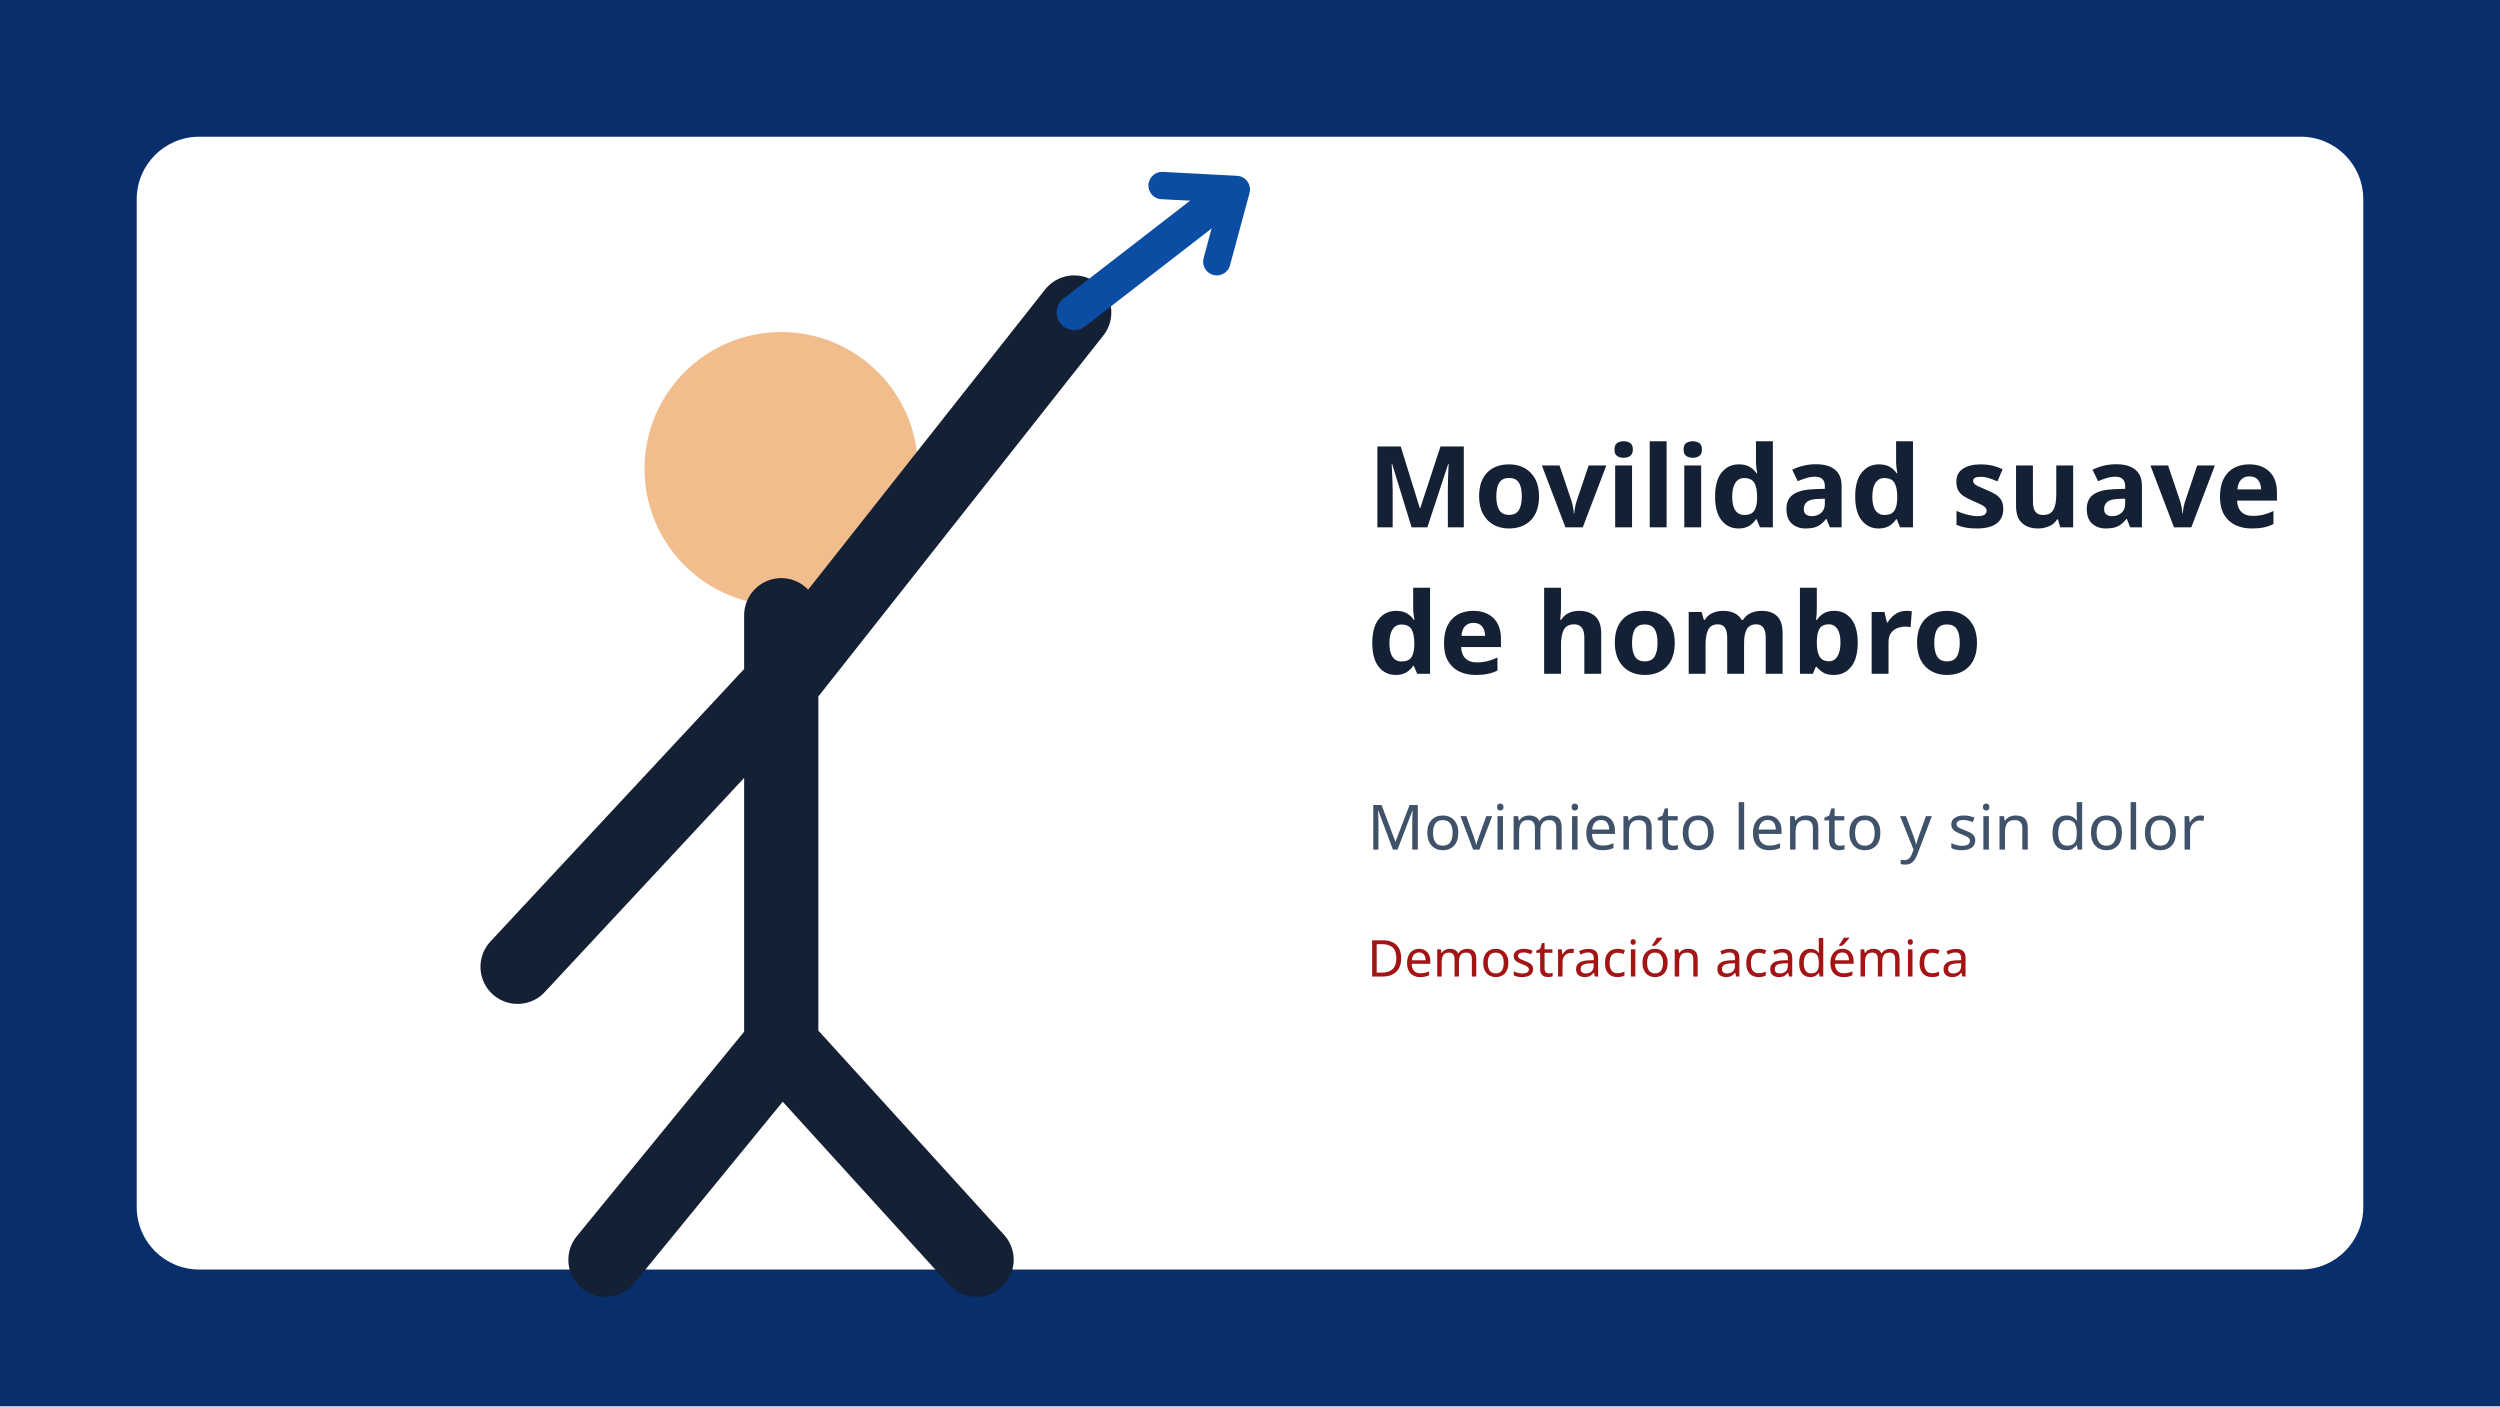
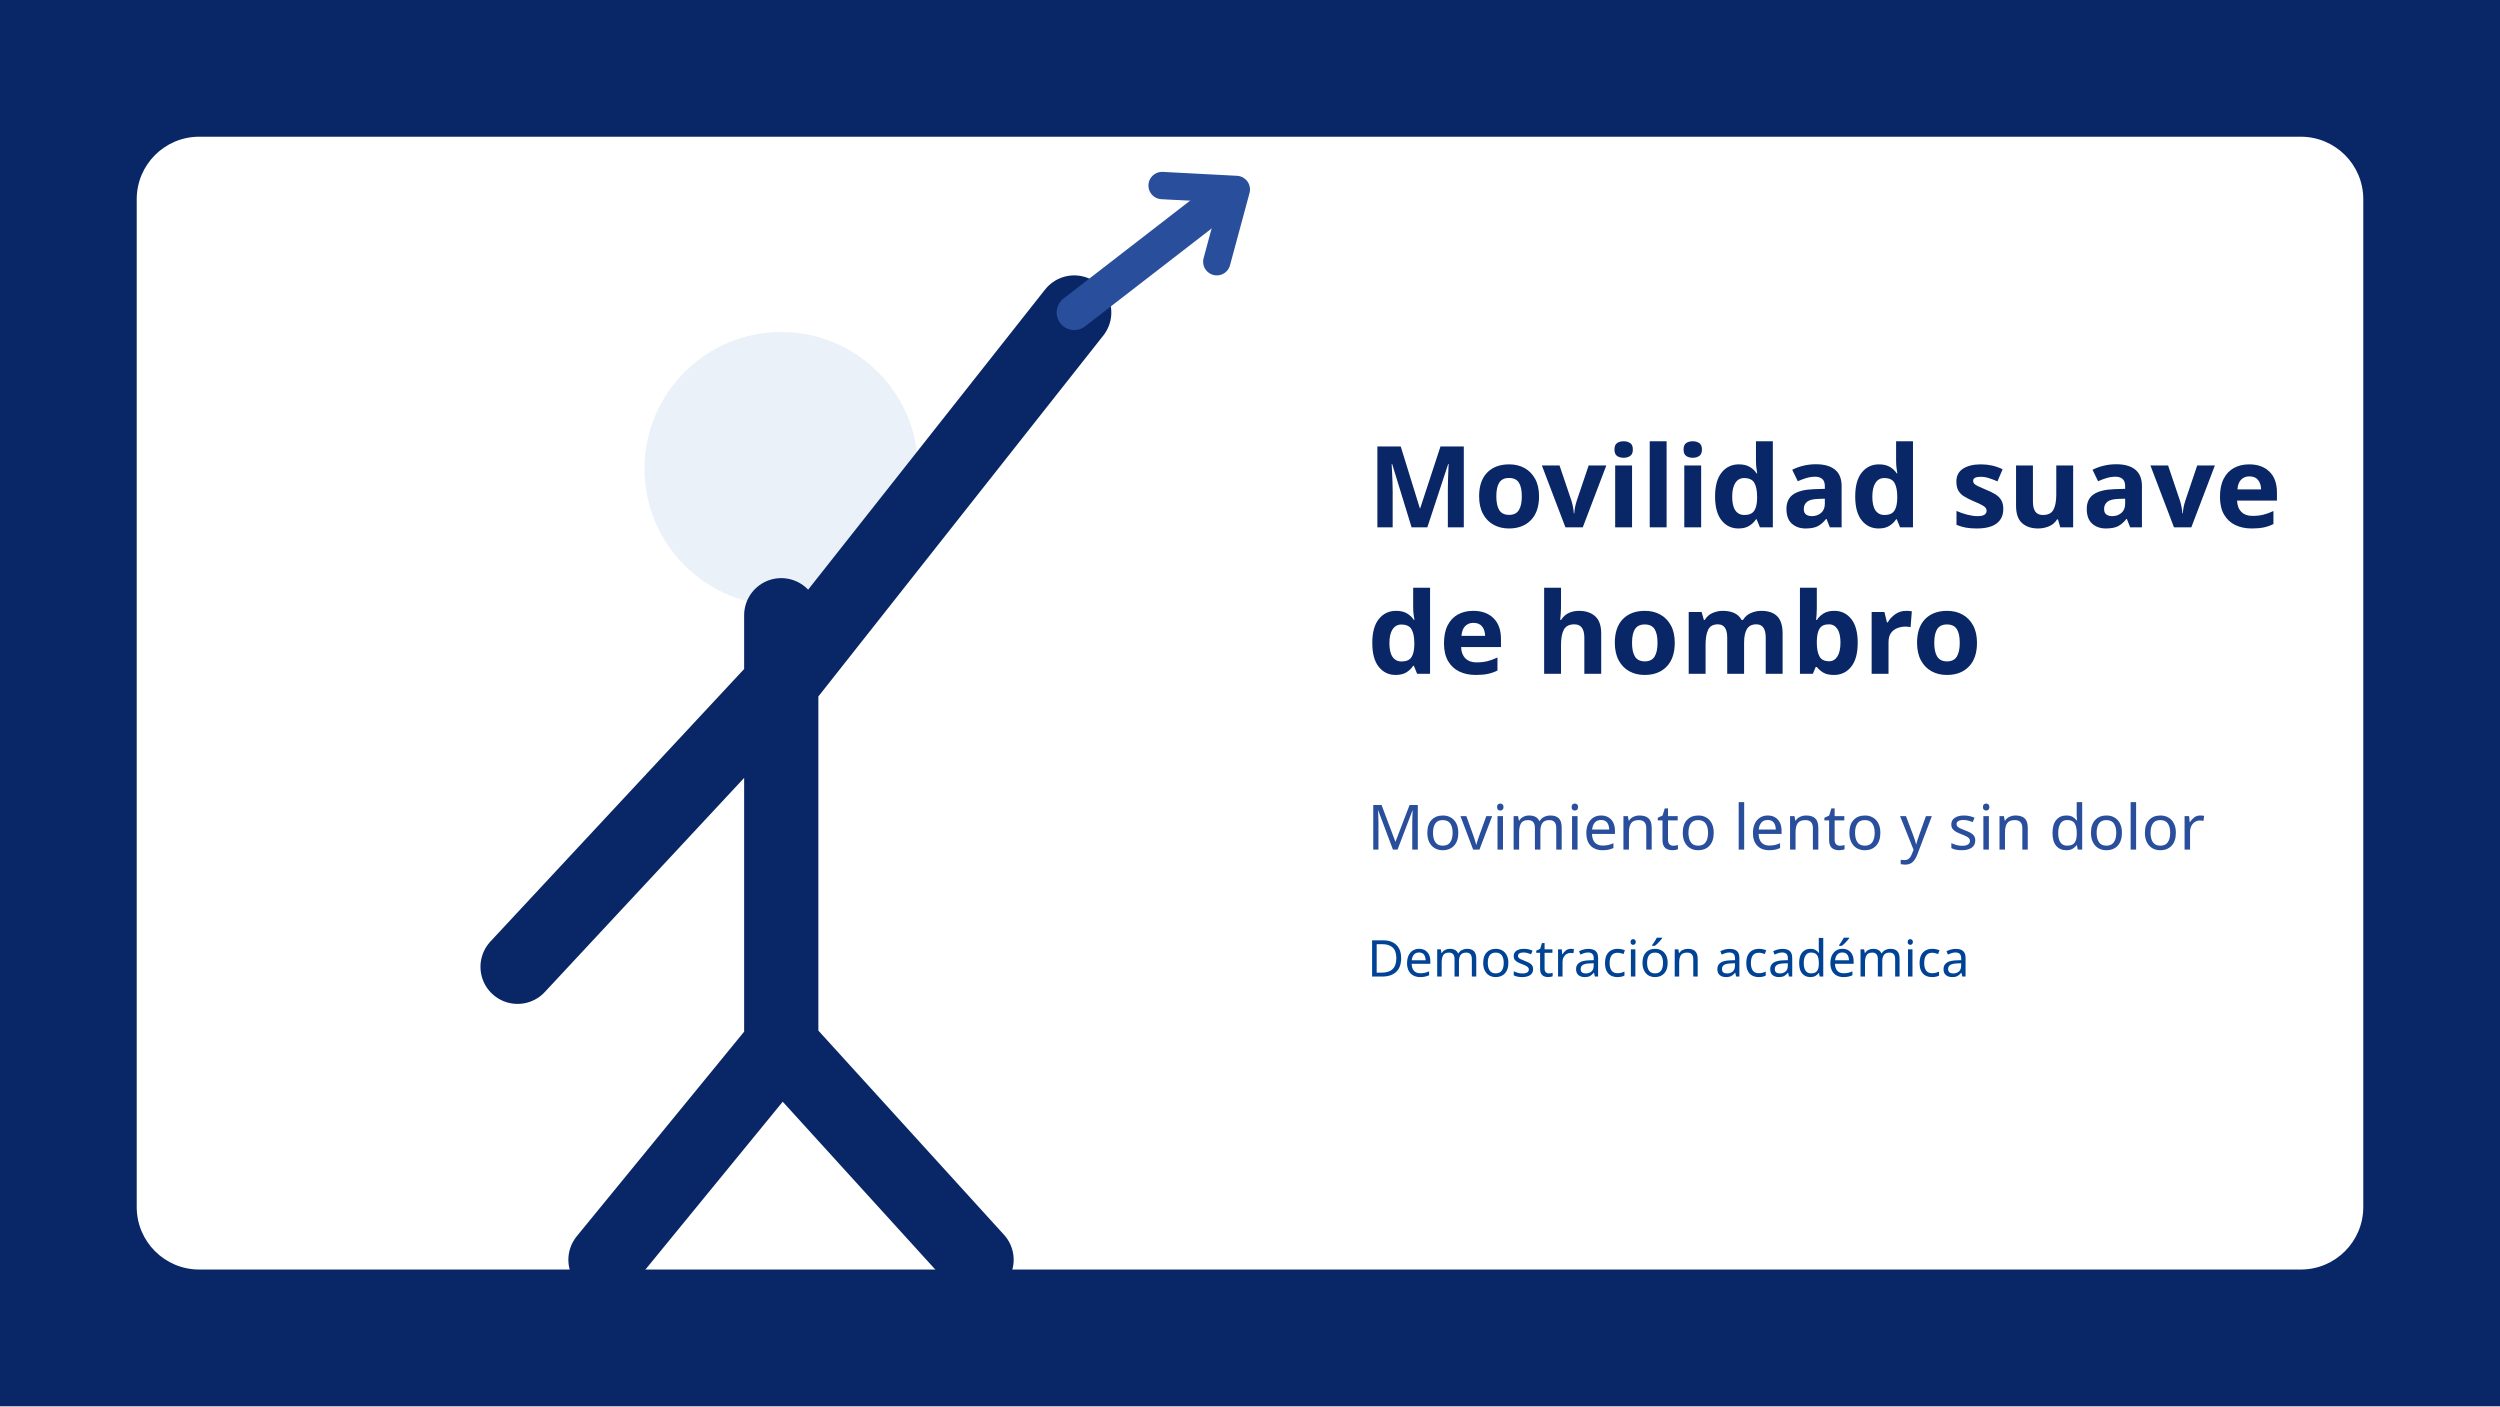
<svg xmlns="http://www.w3.org/2000/svg" width="1280" height="720" viewBox="0 0 1280 720" role="img" aria-labelledby="title desc">
-   <rect width="1280" height="720" fill="#082f6b" />
+   <rect width="1280" height="720" fill="#092766" />
  <rect x="70" y="70" width="1140" height="580" rx="32" fill="#ffffff" />
-   <circle cx="400" cy="240" r="70" fill="#f2bd8c" />
-   <path d="M400 315v220M400 350l-135 145M400 350l150-190M400 535l-90 110M400 535l100 110" fill="none" stroke="#142033" stroke-width="38" stroke-linecap="round" />
-   <path d="M550 160l75-58" fill="none" stroke="#0b4da2" stroke-width="18" stroke-linecap="round" />
-   <path d="M595 95l38 2-10 37" fill="none" stroke="#0b4da2" stroke-width="14" stroke-linecap="round" stroke-linejoin="round" />
-   <text x="700" y="270" font-family="system-ui, sans-serif" font-size="58" font-weight="700" fill="#142033">Movilidad suave</text>
-   <text x="700" y="345" font-family="system-ui, sans-serif" font-size="58" font-weight="700" fill="#142033">de hombro</text>
-   <text x="700" y="435" font-family="system-ui, sans-serif" font-size="32" fill="#40516a">Movimiento lento y sin dolor</text>
-   <text x="700" y="500" font-family="system-ui, sans-serif" font-size="26" fill="#a31515">Demostración académica</text>
+   <circle cx="400" cy="240" r="70" fill="#eaf1f8" />
+   <path d="M400 315v220M400 350l-135 145M400 350l150-190M400 535l-90 110M400 535l100 110" fill="none" stroke="#092766" stroke-width="38" stroke-linecap="round" />
+   <path d="M550 160l75-58" fill="none" stroke="#294e9b" stroke-width="18" stroke-linecap="round" />
+   <path d="M595 95l38 2-10 37" fill="none" stroke="#294e9b" stroke-width="14" stroke-linecap="round" stroke-linejoin="round" />
+   <text x="700" y="270" font-family="Verdana, sans-serif" font-size="58" font-weight="700" fill="#092766">Movilidad suave</text>
+   <text x="700" y="345" font-family="Verdana, sans-serif" font-size="58" font-weight="700" fill="#092766">de hombro</text>
+   <text x="700" y="435" font-family="Verdana, sans-serif" font-size="32" fill="#294e9b">Movimiento lento y sin dolor</text>
+   <text x="700" y="500" font-family="Verdana, sans-serif" font-size="26" fill="#004394">Demostración académica</text>
</svg>
